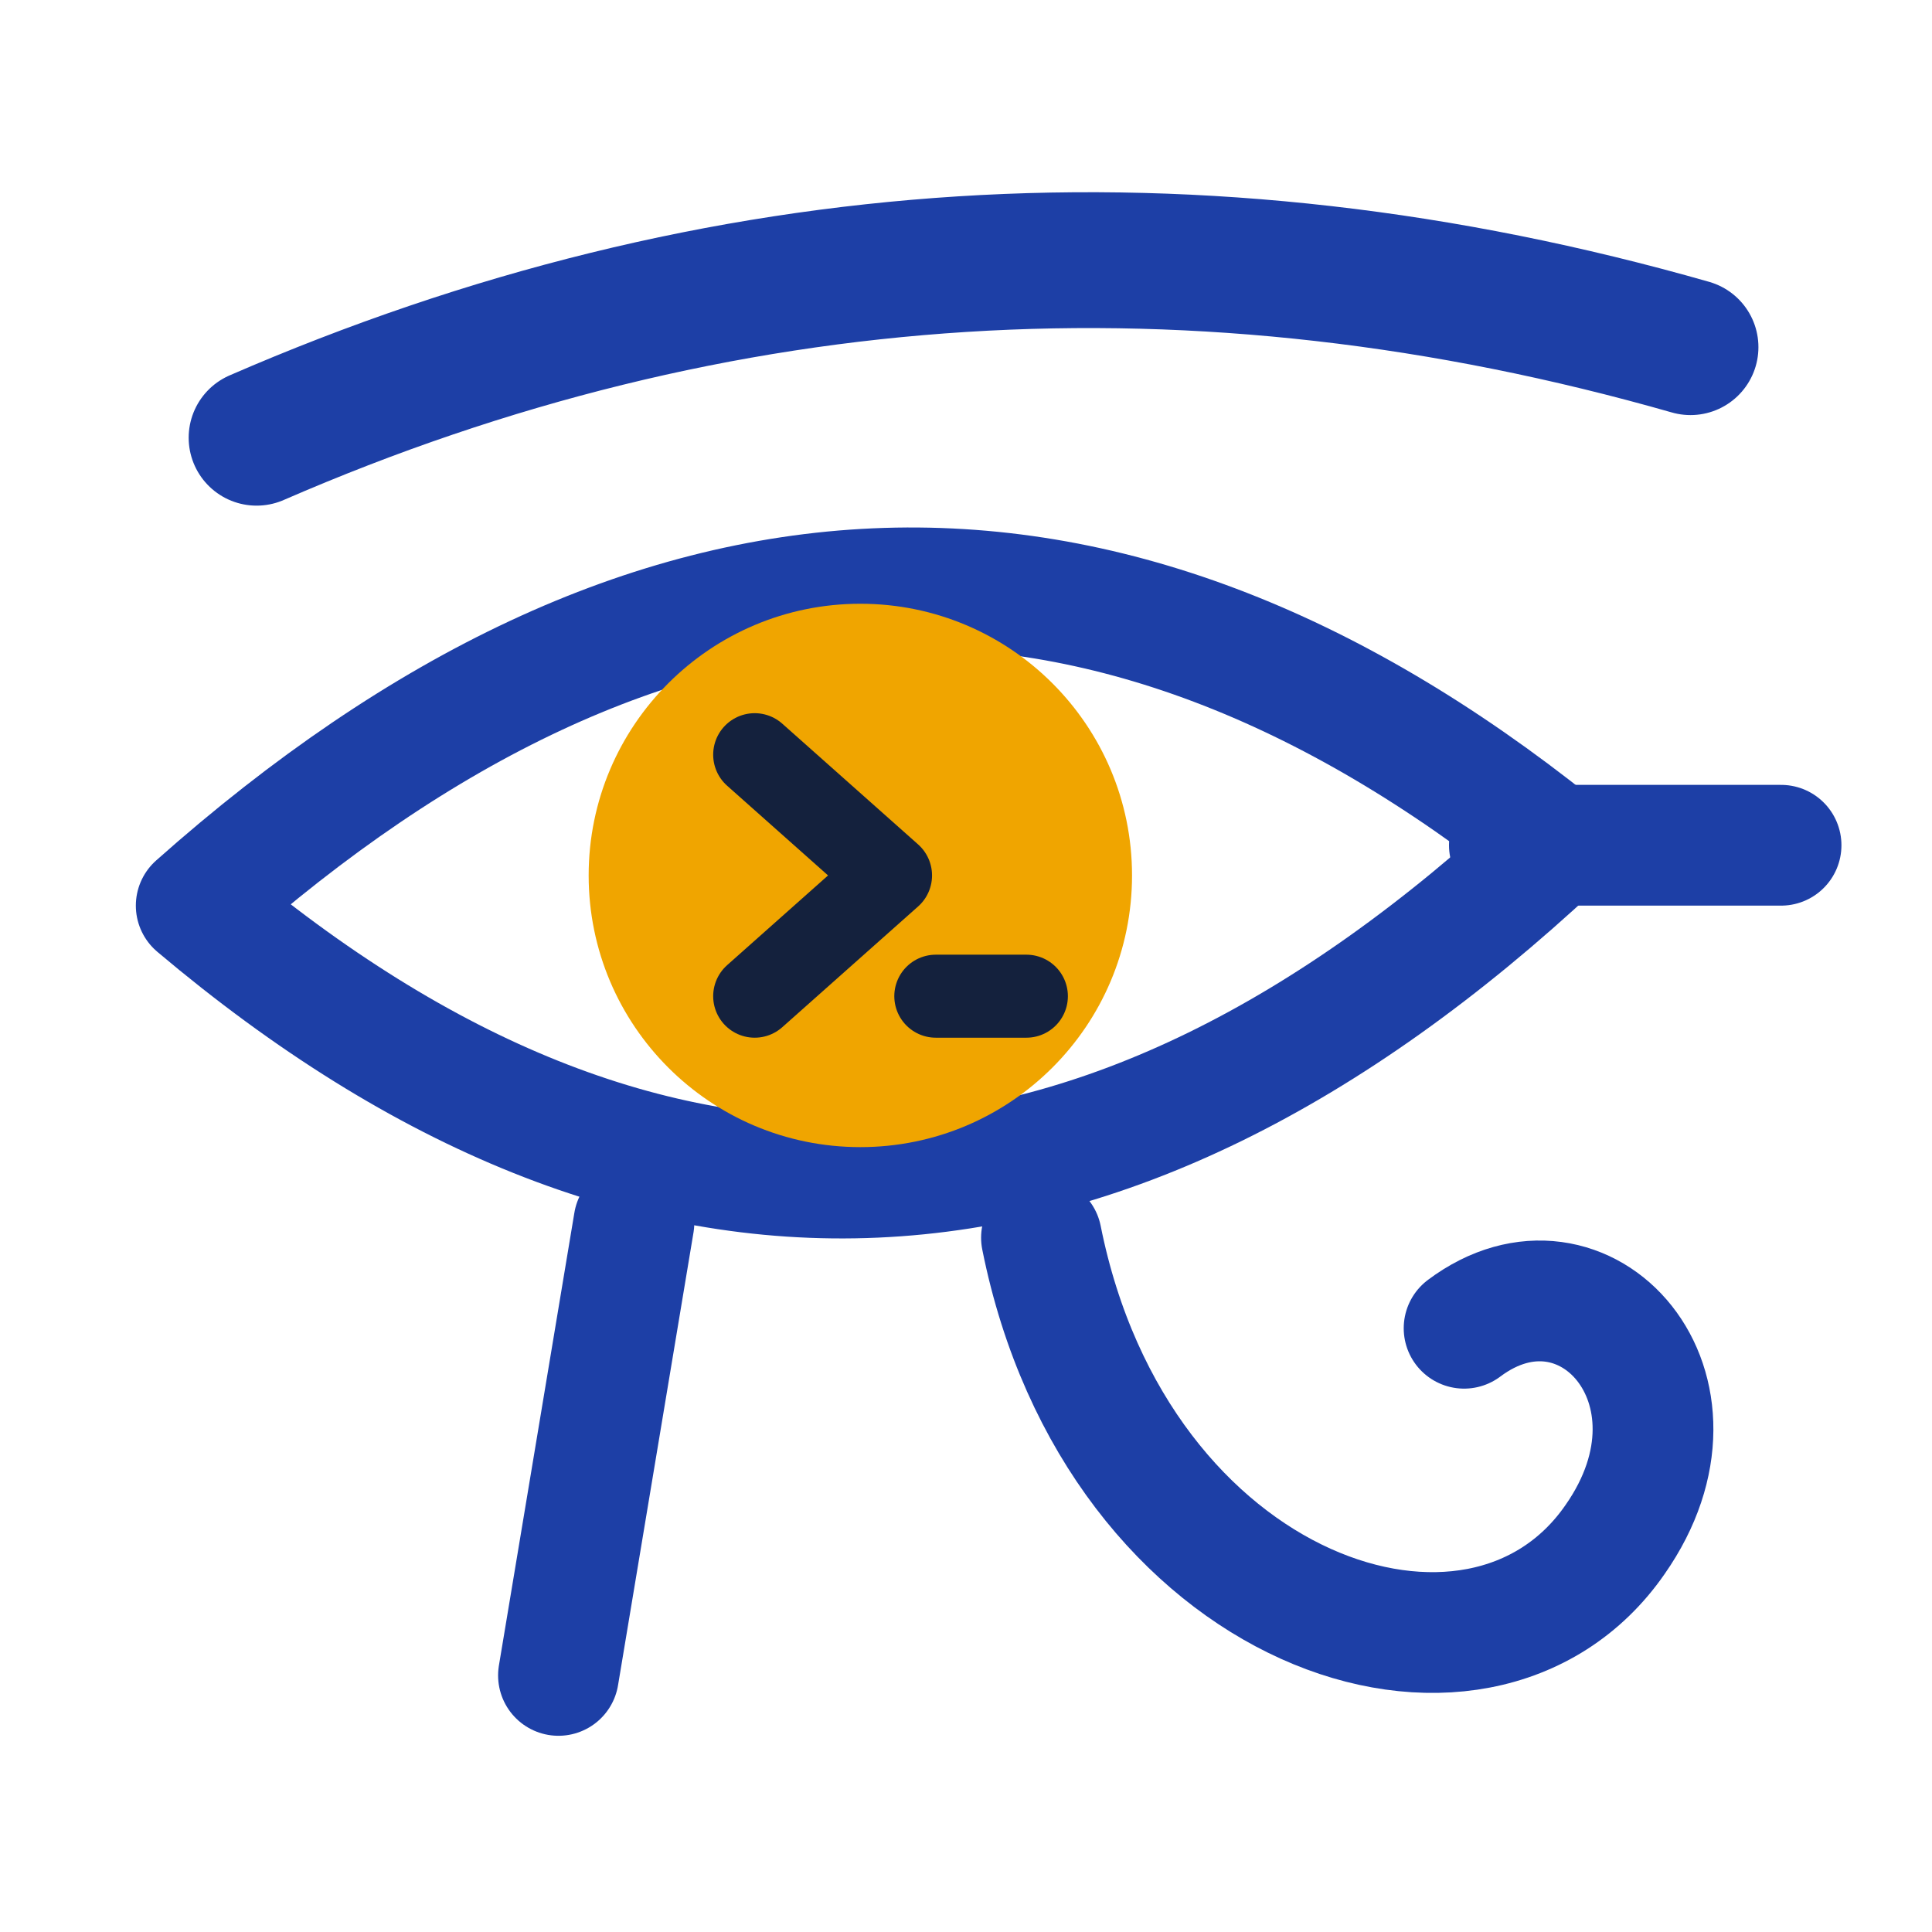
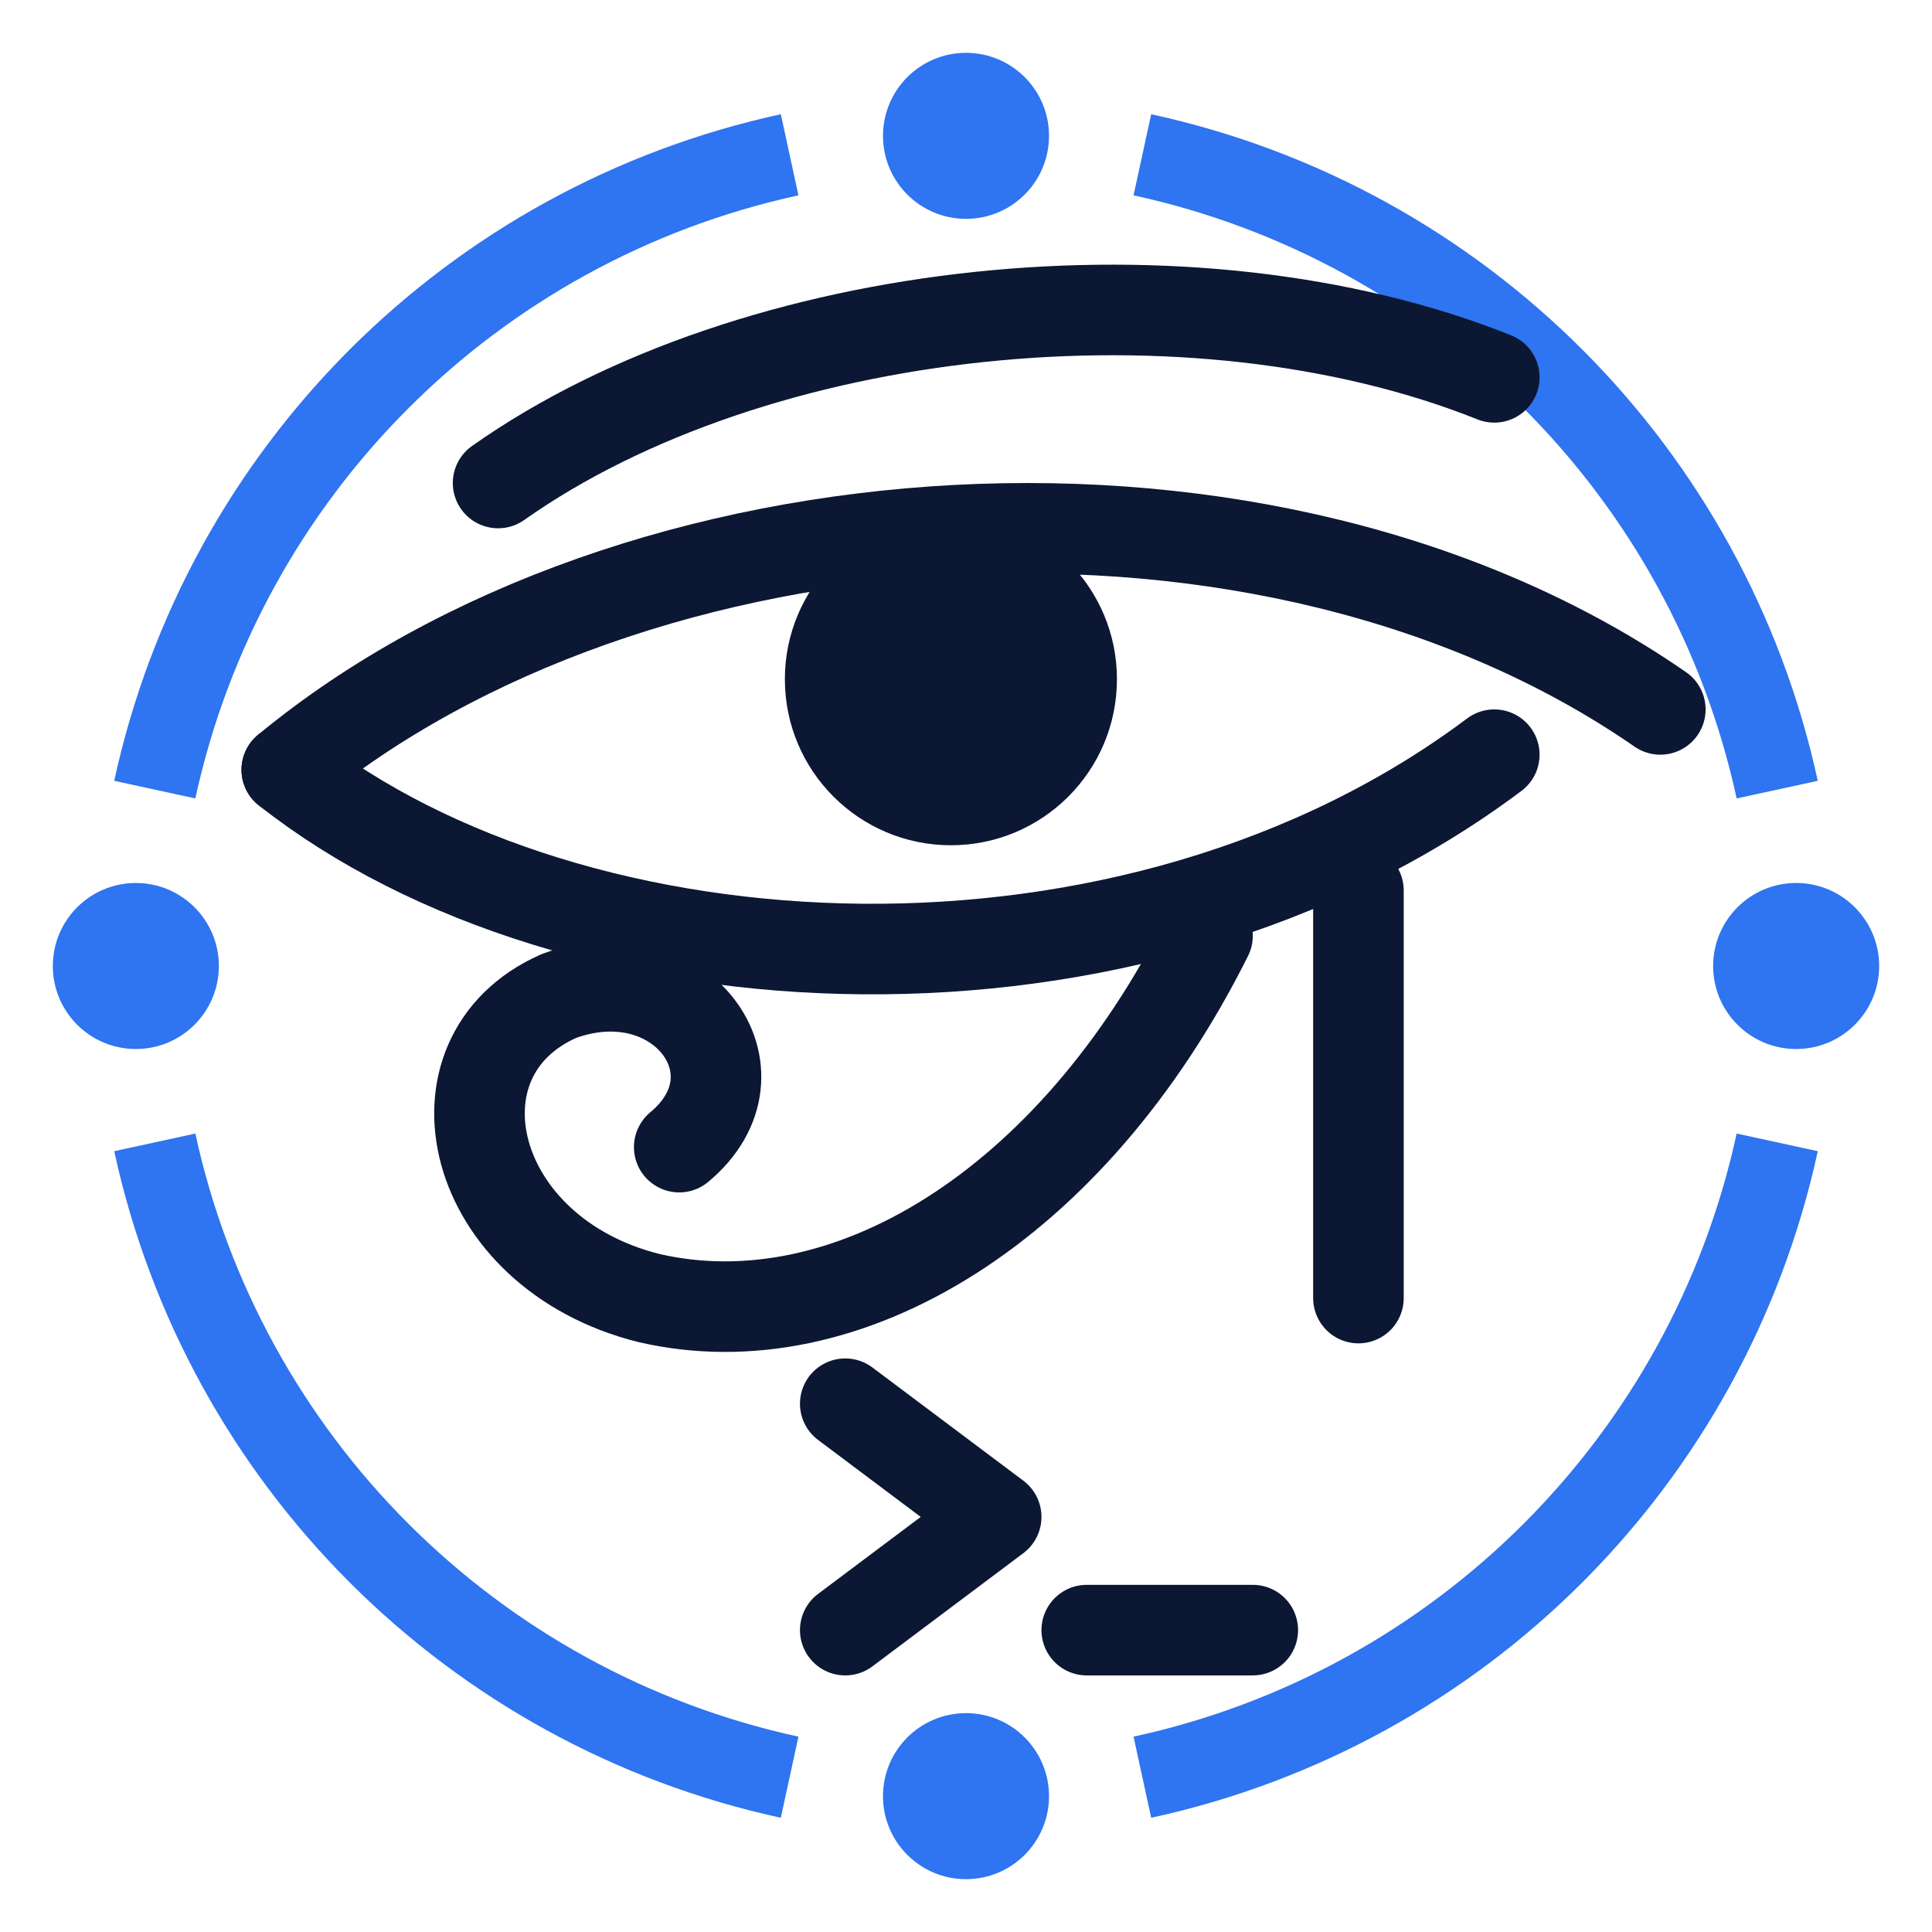
<svg xmlns="http://www.w3.org/2000/svg" viewBox="0 0 256 256" width="256" height="256">
-   <path d="M34 58 Q126 18 224 46" fill="none" stroke="#1D3FA6" stroke-width="18" stroke-linecap="round" />
-   <path d="M26 120 Q116 40 206 112 Q116 196 26 120 Z" fill="none" stroke="#1D3FA6" stroke-width="16" stroke-linejoin="round" />
-   <path d="M200 112 H236" stroke="#1D3FA6" stroke-width="16" stroke-linecap="round" />
-   <circle cx="114" cy="116" r="36" fill="#F0A500" />
-   <path d="M100 100 L118 116 L100 132" fill="none" stroke="#14213D" stroke-width="11" stroke-linecap="round" stroke-linejoin="round" />
-   <path d="M124 132 H136" stroke="#14213D" stroke-width="11" stroke-linecap="round" />
-   <path d="M84 162 L74 222" stroke="#1D3FA6" stroke-width="16" stroke-linecap="round" />
-   <path d="M138 164 C148 214 196 230 214 204 C228 184 210 164 194 176" fill="none" stroke="#1D3FA6" stroke-width="16" stroke-linecap="round" />
+   <path d="M235.49 151.37 A110 110 0 0 1 151.37 235.49 M104.63 235.49 A110 110 0 0 1 20.51 151.37 M20.51 104.63 A110 110 0 0 1 104.63 20.51 M151.37 20.51 A110 110 0 0 1 235.49 104.63" fill="none" stroke="#2F74F0" stroke-width="11" />
+   <g fill="#2F74F0">
+     <circle cx="238.00" cy="128.00" r="11" />
+     <circle cx="128.00" cy="238.00" r="11" />
+     <circle cx="18.00" cy="128.00" r="11" />
+     <circle cx="128.00" cy="18.00" r="11" />
+   </g>
+   <path d="M66 64 C100 40 158 34 198 50" fill="none" stroke="#0B1733" stroke-width="12" stroke-linecap="round" stroke-linejoin="round" />
+   <path d="M38 102 C84 64 168 58 220 94" fill="none" stroke="#0B1733" stroke-width="12" stroke-linecap="round" stroke-linejoin="round" />
+   <path d="M38 102 C76 132 150 136 198 100" fill="none" stroke="#0B1733" stroke-width="12" stroke-linecap="round" stroke-linejoin="round" />
+   <path d="M180 118 V172" fill="none" stroke="#0B1733" stroke-width="12" stroke-linecap="round" stroke-linejoin="round" />
+   <path d="M160 124 C142 160 112 178 86 172 C62 166 56 140 74 132 C90 126 102 142 90 152" fill="none" stroke="#0B1733" stroke-width="12" stroke-linecap="round" stroke-linejoin="round" />
+   <circle cx="126" cy="90" r="22" fill="#0B1733" />
+   <path d="M112 186 L132 201 L112 216" fill="none" stroke="#0B1733" stroke-width="12" stroke-linecap="round" stroke-linejoin="round" />
+   <path d="M144 216 H166" stroke="#0B1733" stroke-width="12" stroke-linecap="round" />
</svg>
